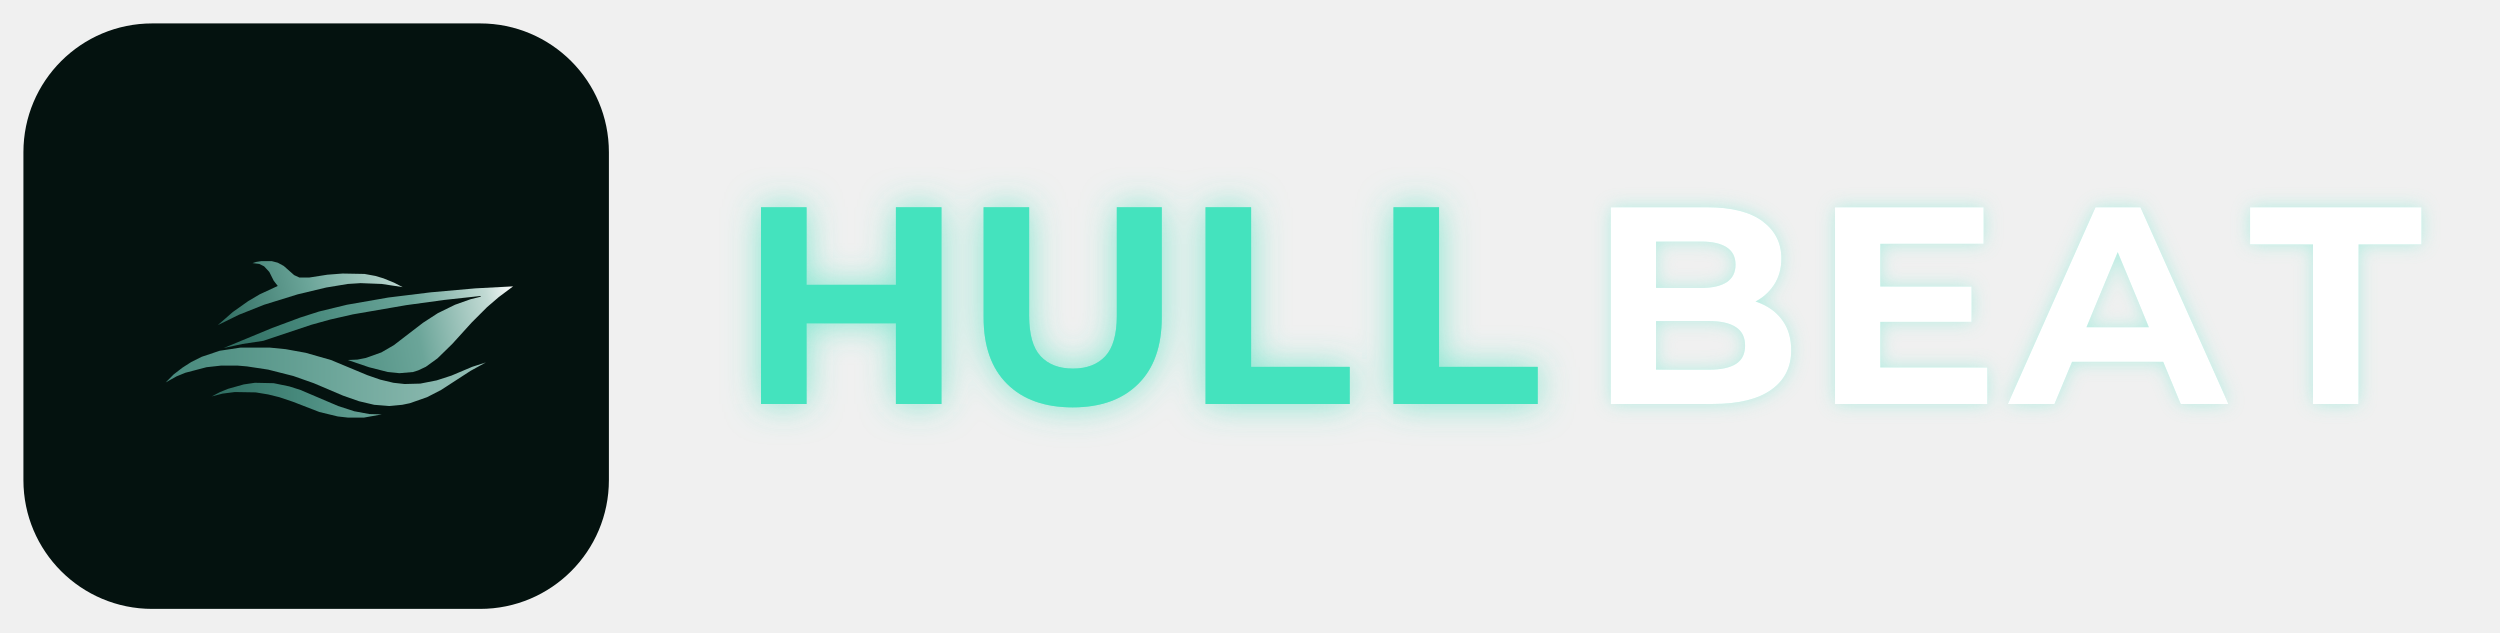
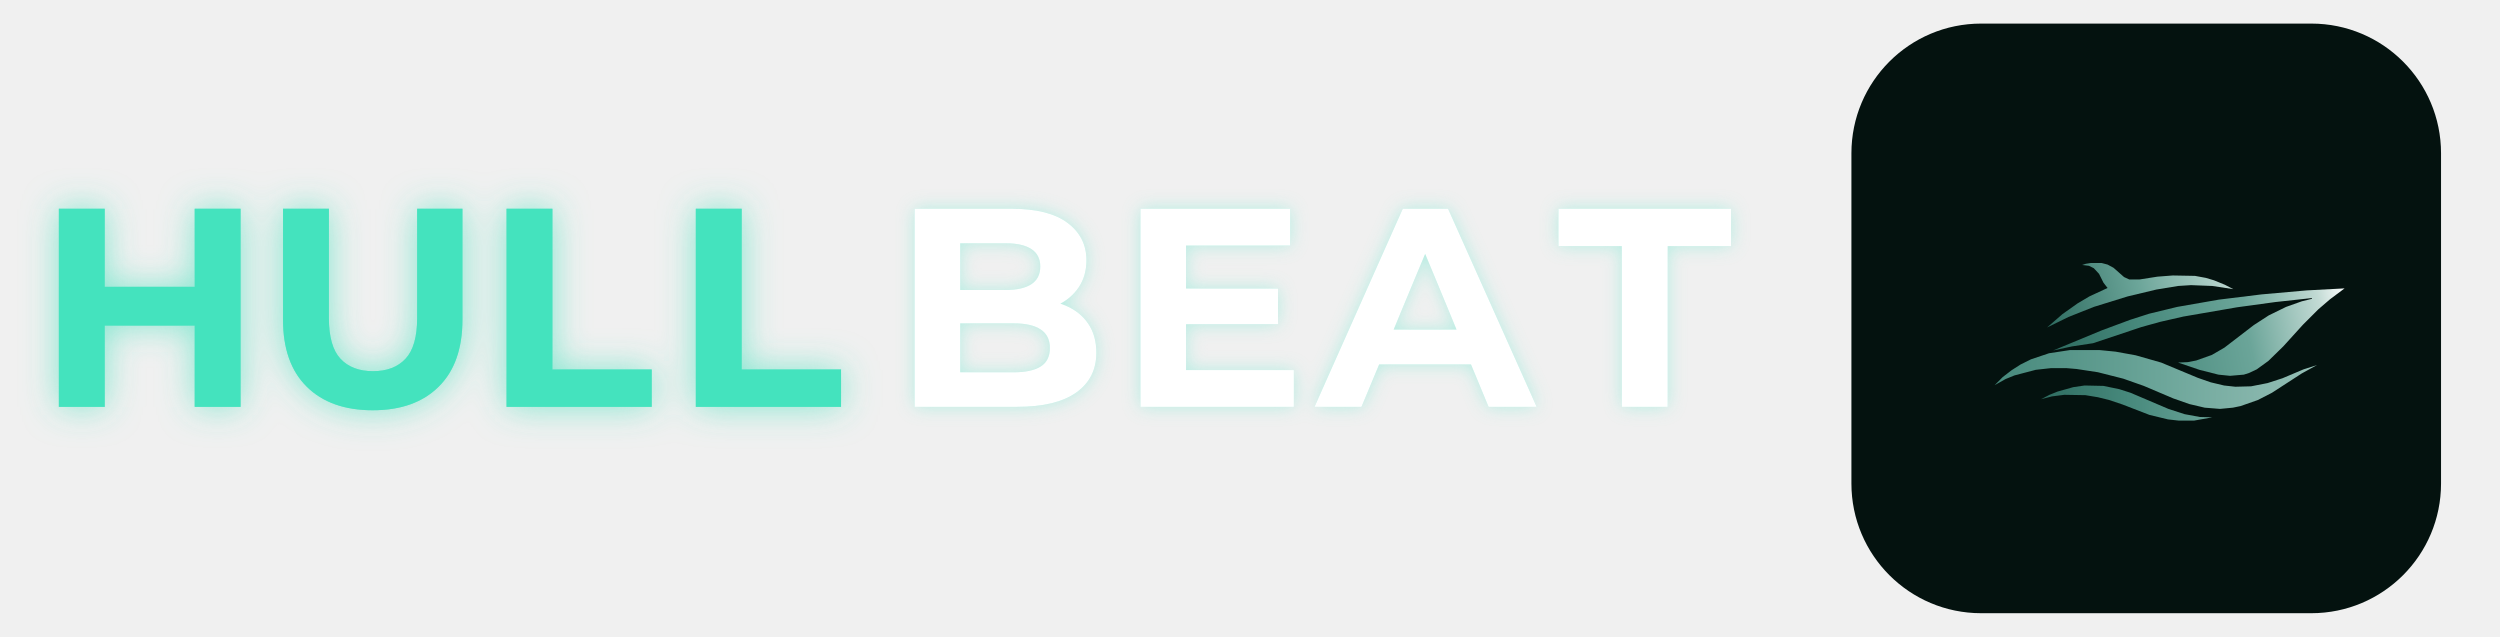
- <svg xmlns="http://www.w3.org/2000/svg" viewBox="0 0 427 108" width="427" height="108">
+ <svg xmlns="http://www.w3.org/2000/svg" viewBox="0 0 424 108" width="424" height="108">
  <defs>
    <linearGradient id="lGrad" x1="32" y1="65" x2="62" y2="65" gradientUnits="userSpaceOnUse">
      <stop offset="0.0" stop-color="#2E6C60" />
      <stop offset="0.5" stop-color="#47897C" />
      <stop offset="1.0" stop-color="#6BA599" />
    </linearGradient>
    <linearGradient id="uGrad" x1="24" y1="60" x2="80" y2="60" gradientUnits="userSpaceOnUse">
      <stop offset="0.0" stop-color="#47897C" />
      <stop offset="0.5" stop-color="#6BA599" />
      <stop offset="1.0" stop-color="#97C0B7" />
    </linearGradient>
    <linearGradient id="hGrad" x1="34" y1="55" x2="84" y2="45" gradientUnits="userSpaceOnUse">
      <stop offset="0.0" stop-color="#2E6C60" />
      <stop offset="0.3" stop-color="#47897C" />
      <stop offset="0.65" stop-color="#6BA599" />
      <stop offset="0.9" stop-color="#C2DAD4" />
      <stop offset="1.0" stop-color="#FFFFFF" />
    </linearGradient>
    <linearGradient id="cGrad" x1="33" y1="50" x2="65" y2="42" gradientUnits="userSpaceOnUse">
      <stop offset="0.0" stop-color="#2E6C60" />
      <stop offset="0.5" stop-color="#6BA599" />
      <stop offset="1.0" stop-color="#C2DAD4" />
    </linearGradient>
    <filter id="neonCyanGlow" x="-20%" y="-20%" width="140%" height="140%">
      <feGaussianBlur stdDeviation="3" result="blur" />
      <feMerge>
        <feMergeNode in="blur" />
        <feMergeNode in="SourceGraphic" />
      </feMerge>
    </filter>
    <filter id="softWhiteGlow" x="-15%" y="-15%" width="130%" height="130%">
      <feGaussianBlur stdDeviation="1.5" result="blur" />
      <feMerge>
        <feMergeNode in="blur" />
        <feMergeNode in="SourceGraphic" />
      </feMerge>
    </filter>
  </defs>
-   <g transform="translate(4, 4)">
+   <path d="M 33.02 69.00 L 33.02 35.40 L 40.80 35.40 L 40.80 69.00 L 33.02 69.00 Z M 9.98 69.00 L 9.98 35.40 L 17.76 35.40 L 17.76 69.00 L 9.98 69.00 Z M 17.18 55.22 L 17.18 48.64 L 33.60 48.64 L 33.60 55.22 L 17.18 55.22 Z M 63.22 69.58 Q 56.06 69.58 52.03 65.59 Q 48.00 61.61 48.00 54.22 L 48.00 35.40 L 55.78 35.40 L 55.78 53.92 Q 55.78 58.73 57.74 60.84 Q 59.71 62.95 63.26 62.95 Q 66.81 62.95 68.78 60.84 Q 70.75 58.73 70.75 53.92 L 70.75 35.40 L 78.43 35.40 L 78.43 54.22 Q 78.43 61.61 74.39 65.59 Q 70.36 69.58 63.22 69.58 Z M 85.91 69.00 L 85.91 35.40 L 93.69 35.40 L 93.69 62.66 L 110.53 62.66 L 110.53 69.00 L 85.91 69.00 Z M 118.01 69.00 L 118.01 35.40 L 125.79 35.40 L 125.79 62.66 L 142.64 62.66 L 142.64 69.00 L 118.01 69.00 Z" fill="#38E1B9" filter="url(#neonCyanGlow)" opacity="0.6" />
+   <path d="M 33.02 69.00 L 33.02 35.40 L 40.80 35.40 L 40.80 69.00 L 33.02 69.00 Z M 9.98 69.00 L 9.98 35.40 L 17.76 35.40 L 17.76 69.00 L 9.98 69.00 Z M 17.18 55.22 L 17.18 48.64 L 33.60 48.64 L 33.60 55.22 L 17.18 55.22 Z M 63.22 69.58 Q 56.06 69.58 52.03 65.59 Q 48.00 61.61 48.00 54.22 L 48.00 35.40 L 55.78 35.40 L 55.78 53.92 Q 55.78 58.73 57.74 60.84 Q 59.71 62.95 63.26 62.95 Q 66.81 62.95 68.78 60.84 Q 70.75 58.73 70.75 53.92 L 70.75 35.40 L 78.43 35.40 L 78.43 54.22 Q 78.43 61.61 74.39 65.59 Q 70.36 69.58 63.22 69.58 Z M 85.91 69.00 L 85.91 35.40 L 93.69 35.40 L 93.69 62.66 L 110.53 62.66 L 110.53 69.00 L 85.91 69.00 Z M 118.01 69.00 L 118.01 35.40 L 125.79 35.40 L 125.79 62.66 L 142.64 62.66 L 142.64 69.00 L 118.01 69.00 Z" fill="#44E3BE" />
+   <path d="M 155.12 69.00 L 155.12 35.40 L 171.54 35.40 Q 177.87 35.40 181.06 37.80 Q 184.26 40.20 184.26 44.14 Q 184.26 46.78 182.96 48.72 Q 181.66 50.66 179.40 51.72 Q 177.15 52.78 174.22 52.78 L 175.14 50.80 Q 178.30 50.80 180.75 51.84 Q 183.20 52.88 184.56 54.89 Q 185.94 56.90 185.94 59.84 Q 185.94 64.16 182.52 66.58 Q 179.12 69.00 172.50 69.00 L 155.12 69.00 Z M 162.85 63.14 L 171.92 63.14 Q 174.94 63.14 176.50 62.16 Q 178.06 61.18 178.06 59.02 Q 178.06 56.90 176.50 55.88 Q 174.94 54.84 171.92 54.84 L 162.27 54.84 L 162.27 49.18 L 170.58 49.18 Q 173.41 49.18 174.92 48.20 Q 176.43 47.20 176.43 45.20 Q 176.43 43.22 174.92 42.24 Q 173.41 41.26 170.58 41.26 L 162.85 41.26 L 162.85 63.14 Z M 193.42 69.00 L 193.42 35.40 L 218.81 35.40 L 218.81 41.64 L 201.15 41.64 L 201.15 62.76 L 219.44 62.76 L 219.44 69.00 L 193.42 69.00 Z M 200.57 54.98 L 200.57 48.94 L 216.75 48.94 L 216.75 54.98 L 200.57 54.98 Z M 222.94 69.00 L 237.91 35.40 L 245.59 35.40 L 260.62 69.00 L 252.46 69.00 L 240.17 39.34 L 243.25 39.34 L 230.91 69.00 L 222.94 69.00 Z M 230.43 61.80 L 232.49 55.90 L 249.77 55.90 L 251.89 61.80 L 230.43 61.80 Z M 275.06 69.00 L 275.06 41.74 L 264.31 41.74 L 264.31 35.40 L 293.59 35.40 L 293.59 41.74 L 282.84 41.74 L 282.84 69.00 L 275.06 69.00 Z" fill="#5CE8CC" filter="url(#softWhiteGlow)" opacity="0.4" />
+   <path d="M 155.12 69.00 L 155.12 35.40 L 171.54 35.40 Q 177.87 35.40 181.06 37.80 Q 184.26 40.20 184.26 44.14 Q 184.26 46.78 182.96 48.72 Q 181.66 50.66 179.40 51.72 Q 177.15 52.78 174.22 52.78 L 175.14 50.80 Q 178.30 50.80 180.75 51.84 Q 183.20 52.88 184.56 54.89 Q 185.94 56.90 185.94 59.84 Q 185.94 64.16 182.52 66.58 Q 179.12 69.00 172.50 69.00 L 155.12 69.00 Z M 162.85 63.14 L 171.92 63.14 Q 174.94 63.14 176.50 62.16 Q 178.06 61.18 178.06 59.02 Q 178.06 56.90 176.50 55.88 Q 174.94 54.84 171.92 54.84 L 162.27 54.84 L 162.27 49.18 L 170.58 49.18 Q 173.41 49.18 174.92 48.20 Q 176.43 47.20 176.43 45.20 Q 176.43 43.22 174.92 42.24 Q 173.41 41.26 170.58 41.26 L 162.85 41.26 L 162.85 63.14 Z M 193.42 69.00 L 193.42 35.40 L 218.81 35.40 L 218.81 41.64 L 201.15 41.64 L 201.15 62.76 L 219.44 62.76 L 219.44 69.00 L 193.42 69.00 Z M 200.57 54.98 L 200.57 48.94 L 216.75 48.94 L 216.75 54.98 L 200.57 54.98 Z M 222.94 69.00 L 237.91 35.40 L 245.59 35.40 L 260.62 69.00 L 252.46 69.00 L 240.17 39.34 L 243.25 39.34 L 230.91 69.00 L 222.94 69.00 Z M 230.43 61.80 L 232.49 55.90 L 249.77 55.90 L 251.89 61.80 L 230.43 61.80 Z M 275.06 69.00 L 275.06 41.74 L 264.31 41.74 L 264.31 35.40 L 293.59 35.40 L 293.59 41.74 L 282.84 41.74 L 282.84 69.00 L 275.06 69.00 Z" fill="#FFFFFF" />
+   <g transform="translate(314, 4)">
    <rect width="100" height="100" rx="22" fill="#04120F" />
    <path d="M32.16,63.71 L34.00,63.23 L36.12,62.96 L39.68,63.02 L41.80,63.37 L43.71,63.84 L45.97,64.60 L50.55,66.37 L53.69,67.13 L55.47,67.33 L58.14,67.33 L61.21,66.78 L59.09,66.72 L56.50,66.24 L53.76,65.35 L47.33,62.61 L45.42,62.00 L42.75,61.45 L39.54,61.38 L37.63,61.66 L34.96,62.41 L33.59,62.96 Z" fill="url(#lGrad)" />
    <path d="M24.30,61.32 L26.14,60.29 L27.65,59.67 L31.27,58.72 L33.80,58.44 L36.53,58.44 L38.17,58.58 L41.80,59.13 L46.10,60.22 L49.59,61.45 L54.58,63.57 L57.32,64.53 L59.91,65.14 L62.51,65.35 L64.70,65.14 L66.00,64.87 L68.94,63.84 L71.33,62.61 L76.39,59.33 L78.99,57.90 L76.66,58.65 L73.11,60.15 L70.58,60.97 L67.78,61.52 L65.11,61.59 L63.20,61.38 L60.94,60.84 L58.75,60.08 L52.53,57.49 L48.22,56.26 L44.80,55.64 L42.07,55.37 L37.08,55.37 L33.52,55.91 L30.45,56.94 L28.67,57.83 L27.17,58.79 L25.66,59.95 Z" fill="url(#uGrad)" />
    <path d="M83.64,44.91 L77.21,45.25 L69.55,45.93 L62.31,46.82 L55.26,48.05 L50.48,49.21 L47.27,50.24 L42.48,52.02 L34.21,55.44 L37.42,54.75 L40.98,54.21 L49.18,51.47 L52.39,50.58 L56.29,49.69 L65.38,48.12 L71.88,47.23 L78.10,46.55 L78.10,46.68 L76.39,47.10 L73.72,48.05 L70.78,49.49 L68.25,51.13 L63.26,54.96 L61.14,56.19 L58.48,57.14 L57.04,57.42 L55.40,57.49 L59.02,58.72 L62.24,59.54 L64.22,59.74 L66.55,59.54 L67.43,59.26 L68.73,58.65 L70.72,57.21 L73.24,54.75 L76.59,51.06 L79.19,48.46 L81.18,46.75 Z" fill="url(#hGrad)" />
    <path d="M33.18,51.54 L36.81,49.76 L41.11,48.05 L46.86,46.27 L51.71,45.11 L55.40,44.50 L57.59,44.36 L61.21,44.50 L64.77,45.04 L63.33,44.29 L61.49,43.54 L60.12,43.13 L58.27,42.79 L54.51,42.72 L51.91,42.92 L48.84,43.40 L47.13,43.40 L46.24,42.99 L44.46,41.42 L43.44,40.87 L42.41,40.60 L40.63,40.60 L39.75,40.74 L39.13,40.94 L40.29,41.08 L41.11,41.49 L42.00,42.45 L42.75,43.95 L43.44,44.84 L40.36,46.27 L38.38,47.44 L35.78,49.28 Z" fill="url(#cGrad)" />
  </g>
-   <path d="M 153.02 69.00 L 153.02 35.40 L 160.80 35.40 L 160.80 69.00 L 153.02 69.00 Z M 129.98 69.00 L 129.98 35.40 L 137.76 35.40 L 137.76 69.00 L 129.98 69.00 Z M 137.18 55.22 L 137.18 48.64 L 153.60 48.64 L 153.60 55.22 L 137.18 55.22 Z M 183.22 69.58 Q 176.06 69.58 172.03 65.59 Q 168.00 61.61 168.00 54.22 L 168.00 35.40 L 175.78 35.40 L 175.78 53.92 Q 175.78 58.73 177.74 60.84 Q 179.71 62.95 183.26 62.95 Q 186.81 62.95 188.78 60.84 Q 190.75 58.73 190.75 53.92 L 190.75 35.40 L 198.43 35.40 L 198.43 54.22 Q 198.43 61.61 194.39 65.59 Q 190.36 69.58 183.22 69.58 Z M 205.91 69.00 L 205.91 35.40 L 213.69 35.40 L 213.69 62.66 L 230.53 62.66 L 230.53 69.00 L 205.91 69.00 Z M 238.01 69.00 L 238.01 35.40 L 245.79 35.40 L 245.79 62.66 L 262.64 62.66 L 262.64 69.00 L 238.01 69.00 Z" fill="#38E1B9" filter="url(#neonCyanGlow)" opacity="0.6" />
-   <path d="M 153.02 69.00 L 153.02 35.40 L 160.80 35.40 L 160.80 69.00 L 153.02 69.00 Z M 129.98 69.00 L 129.98 35.40 L 137.76 35.40 L 137.76 69.00 L 129.98 69.00 Z M 137.18 55.22 L 137.18 48.64 L 153.60 48.64 L 153.60 55.22 L 137.18 55.22 Z M 183.22 69.58 Q 176.06 69.58 172.03 65.59 Q 168.00 61.61 168.00 54.22 L 168.00 35.40 L 175.78 35.40 L 175.78 53.92 Q 175.78 58.73 177.74 60.84 Q 179.71 62.95 183.26 62.95 Q 186.81 62.95 188.78 60.84 Q 190.75 58.73 190.75 53.92 L 190.75 35.40 L 198.43 35.40 L 198.43 54.22 Q 198.43 61.61 194.39 65.59 Q 190.36 69.58 183.22 69.58 Z M 205.91 69.00 L 205.91 35.40 L 213.69 35.40 L 213.69 62.66 L 230.53 62.66 L 230.53 69.00 L 205.91 69.00 Z M 238.01 69.00 L 238.01 35.40 L 245.79 35.40 L 245.79 62.66 L 262.64 62.66 L 262.64 69.00 L 238.01 69.00 Z" fill="#44E3BE" />
-   <path d="M 275.12 69.00 L 275.12 35.40 L 291.54 35.40 Q 297.87 35.40 301.06 37.80 Q 304.26 40.20 304.26 44.14 Q 304.26 46.78 302.96 48.72 Q 301.66 50.66 299.40 51.72 Q 297.15 52.78 294.22 52.78 L 295.14 50.80 Q 298.30 50.80 300.75 51.84 Q 303.20 52.88 304.56 54.89 Q 305.94 56.90 305.94 59.84 Q 305.94 64.16 302.52 66.58 Q 299.12 69.00 292.50 69.00 L 275.12 69.00 Z M 282.85 63.14 L 291.92 63.14 Q 294.94 63.14 296.50 62.16 Q 298.06 61.18 298.06 59.02 Q 298.06 56.90 296.50 55.88 Q 294.94 54.84 291.92 54.84 L 282.27 54.84 L 282.27 49.18 L 290.58 49.18 Q 293.41 49.18 294.92 48.20 Q 296.43 47.20 296.43 45.20 Q 296.43 43.22 294.92 42.24 Q 293.41 41.26 290.58 41.26 L 282.85 41.26 L 282.85 63.14 Z M 313.42 69.00 L 313.42 35.40 L 338.81 35.40 L 338.81 41.64 L 321.15 41.64 L 321.15 62.76 L 339.44 62.76 L 339.44 69.00 L 313.42 69.00 Z M 320.57 54.98 L 320.57 48.94 L 336.75 48.94 L 336.75 54.98 L 320.57 54.98 Z M 342.94 69.00 L 357.91 35.40 L 365.59 35.40 L 380.62 69.00 L 372.46 69.00 L 360.17 39.34 L 363.25 39.34 L 350.91 69.00 L 342.94 69.00 Z M 350.43 61.80 L 352.49 55.90 L 369.77 55.90 L 371.89 61.80 L 350.43 61.80 Z M 395.06 69.00 L 395.06 41.74 L 384.31 41.74 L 384.31 35.40 L 413.59 35.40 L 413.59 41.74 L 402.84 41.74 L 402.84 69.00 L 395.06 69.00 Z" fill="#5CE8CC" filter="url(#softWhiteGlow)" opacity="0.4" />
-   <path d="M 275.12 69.00 L 275.12 35.40 L 291.54 35.40 Q 297.87 35.40 301.06 37.80 Q 304.26 40.20 304.26 44.14 Q 304.26 46.78 302.96 48.72 Q 301.66 50.66 299.40 51.72 Q 297.15 52.78 294.22 52.78 L 295.14 50.80 Q 298.30 50.80 300.75 51.84 Q 303.20 52.88 304.56 54.89 Q 305.94 56.90 305.94 59.84 Q 305.94 64.16 302.52 66.58 Q 299.12 69.00 292.50 69.00 L 275.12 69.00 Z M 282.85 63.14 L 291.92 63.14 Q 294.94 63.14 296.50 62.16 Q 298.06 61.18 298.06 59.02 Q 298.06 56.90 296.50 55.88 Q 294.94 54.84 291.92 54.84 L 282.27 54.84 L 282.27 49.18 L 290.58 49.18 Q 293.41 49.18 294.92 48.20 Q 296.43 47.20 296.43 45.20 Q 296.43 43.22 294.92 42.24 Q 293.41 41.26 290.58 41.26 L 282.85 41.26 L 282.85 63.14 Z M 313.42 69.00 L 313.42 35.40 L 338.81 35.40 L 338.81 41.64 L 321.15 41.64 L 321.15 62.76 L 339.44 62.76 L 339.44 69.00 L 313.42 69.00 Z M 320.57 54.98 L 320.57 48.94 L 336.75 48.94 L 336.75 54.98 L 320.57 54.98 Z M 342.94 69.00 L 357.91 35.40 L 365.59 35.40 L 380.62 69.00 L 372.46 69.00 L 360.17 39.34 L 363.25 39.34 L 350.91 69.00 L 342.94 69.00 Z M 350.43 61.80 L 352.49 55.90 L 369.77 55.90 L 371.89 61.80 L 350.43 61.80 Z M 395.06 69.00 L 395.06 41.74 L 384.31 41.74 L 384.31 35.40 L 413.59 35.40 L 413.59 41.74 L 402.84 41.74 L 402.84 69.00 L 395.06 69.00 Z" fill="#FFFFFF" />
</svg>
